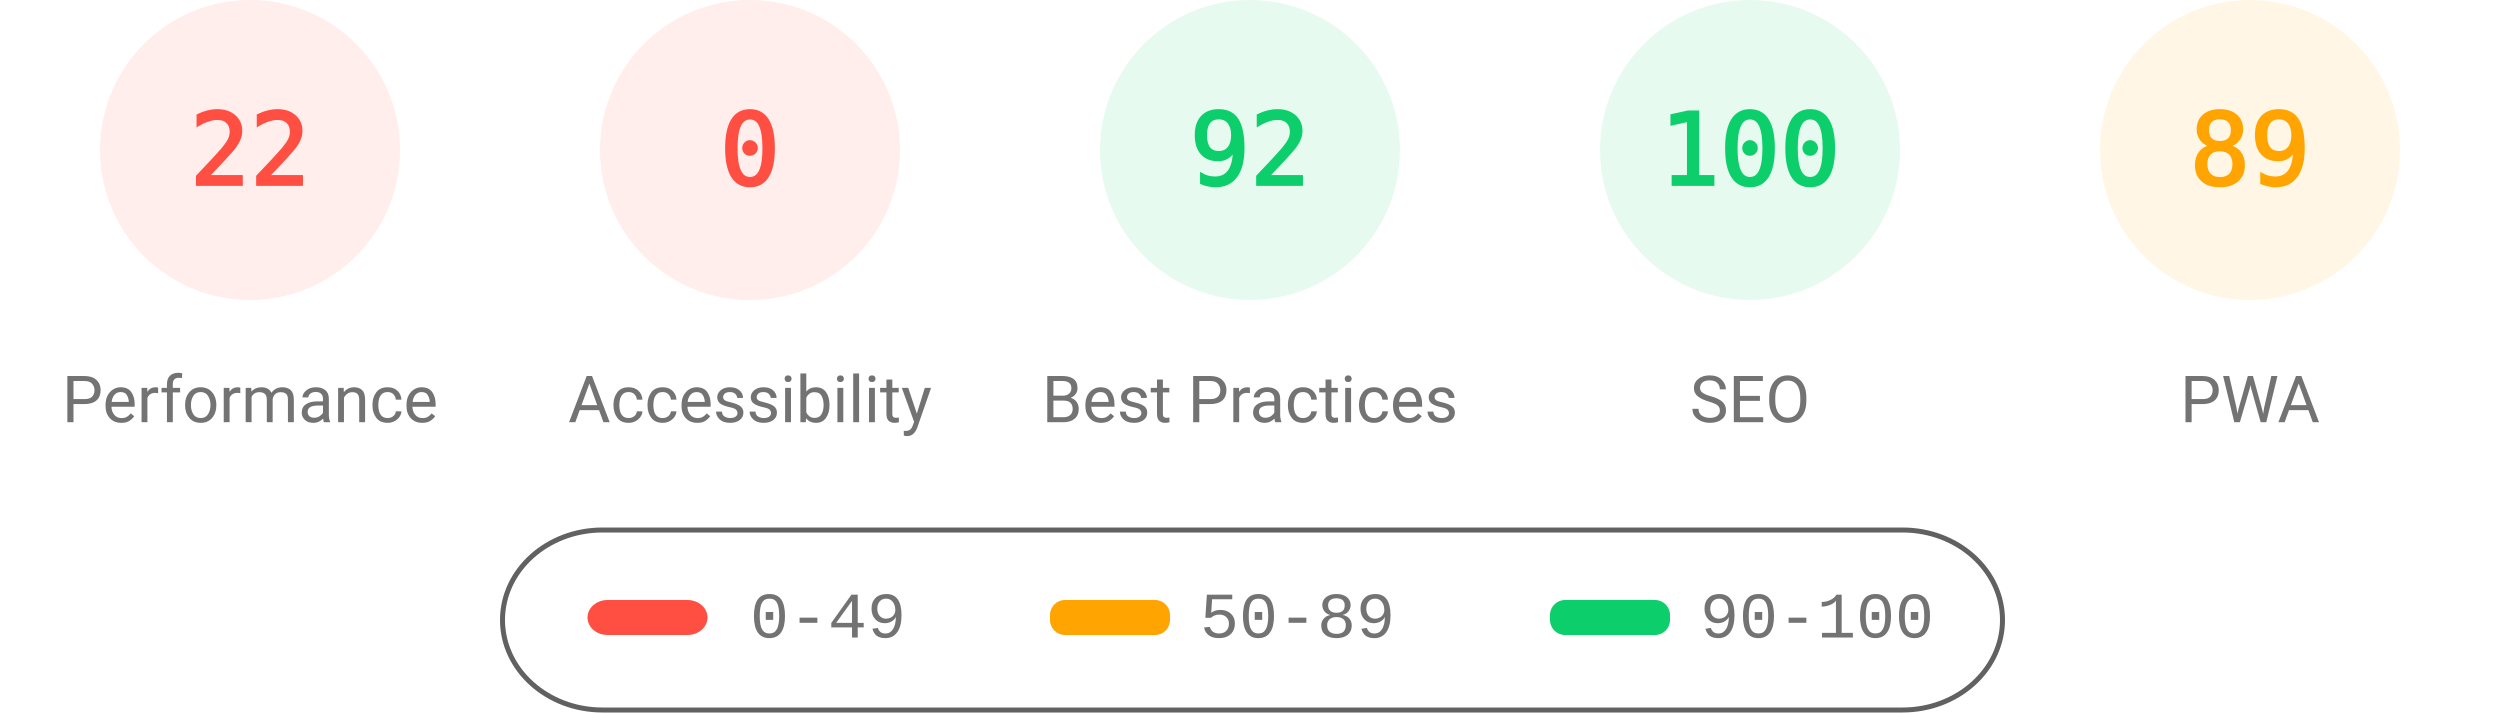
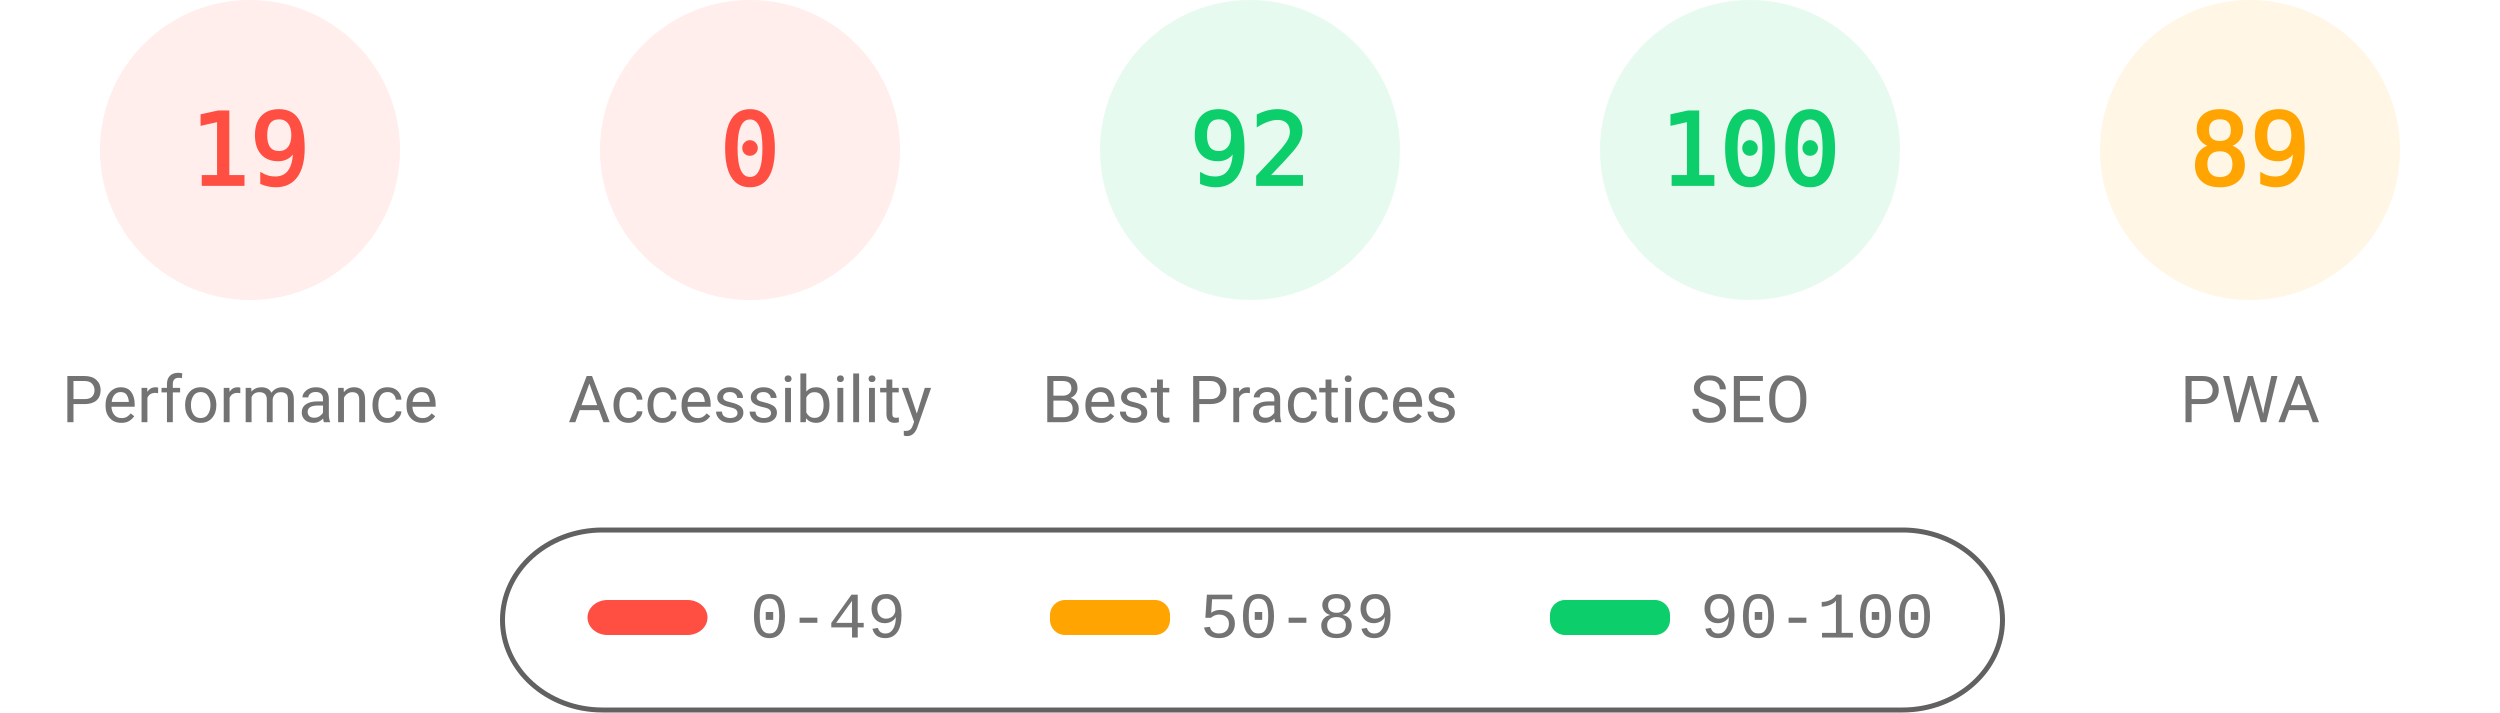
<svg xmlns="http://www.w3.org/2000/svg" fill="none" width="1000" height="285">
  <style>.gauge-base{opacity:.1}.gauge-arc{fill:none;animation-delay:250ms;stroke-linecap:round;transform:rotate(-90deg);transform-origin:100px 60px;animation:load-gauge 1s ease forwards}.guage-text{font-size:40px;font-family:monospace;text-align:center}.guage-red{color:#ff4e42;fill:#ff4e42;stroke:#ff4e42}.guage-orange{color:#ffa400;fill:#ffa400;stroke:#ffa400}.guage-green{color:#0cce6b;fill:#0cce6b;stroke:#0cce6b}.guage-undefined{color:#5c5c5c;fill:#5c5c5c;stroke:#5c5c5c}.guage-title{color:#737373;fill:#737373;stroke:none;font-size:26px;line-height:26px;font-family:Roboto,Halvetica,Arial,sans-serif}@keyframes load-gauge{from{stroke-dasharray:0 352.858}}</style>
  <svg class="guage-div guage-perf guage-red" viewBox="0 0 200 200" width="200" height="200">
    <circle class="gauge-base" r="56" cx="100" cy="60" stroke-width="8" />
-     <circle class="gauge-arc guage-arc-1" r="56" cx="100" cy="60" stroke-width="8" style="stroke-dasharray:77.409,351.858" />
-     <text class="guage-text" x="100" y="60" alignment-baseline="central" dominant-baseline="central" text-anchor="middle">22</text>
+     <circle class="gauge-arc guage-arc-1" r="56" cx="100" cy="60" stroke-width="8" style="stroke-dasharray:66.853,351.858" />
+     <text class="guage-text" x="100" y="60" alignment-baseline="central" dominant-baseline="central" text-anchor="middle">19</text>
    <text class="guage-title" x="100" y="160" alignment-baseline="central" dominant-baseline="central" text-anchor="middle">Performance</text>
  </svg>
  <svg class="guage-div guage-acc guage-red" viewBox="0 0 200 200" width="200" height="200" x="200">
    <circle class="gauge-base" r="56" cx="100" cy="60" stroke-width="8" />
    <circle class="gauge-arc guage-arc-2" r="56" cx="100" cy="60" stroke-width="8" style="stroke-dasharray:0,351.858" />
    <text class="guage-text" x="100" y="60" alignment-baseline="central" dominant-baseline="central" text-anchor="middle">0</text>
    <text class="guage-title" x="100" y="160" alignment-baseline="central" dominant-baseline="central" text-anchor="middle">Accessibility</text>
  </svg>
  <svg class="guage-div guage-best guage-green" viewBox="0 0 200 200" width="200" height="200" x="400">
    <circle class="gauge-base" r="56" cx="100" cy="60" stroke-width="8" />
    <circle class="gauge-arc guage-arc-3" r="56" cx="100" cy="60" stroke-width="8" style="stroke-dasharray:323.709,351.858" />
    <text class="guage-text" x="100" y="60" alignment-baseline="central" dominant-baseline="central" text-anchor="middle">92</text>
    <text class="guage-title" x="100" y="160" alignment-baseline="central" dominant-baseline="central" text-anchor="middle">Best Practices</text>
  </svg>
  <svg class="guage-div guage-seo guage-green" viewBox="0 0 200 200" width="200" height="200" x="600">
    <circle class="gauge-base" r="56" cx="100" cy="60" stroke-width="8" />
    <circle class="gauge-arc guage-arc-4" r="56" cx="100" cy="60" stroke-width="8" style="stroke-dasharray:351.858,351.858" />
    <text class="guage-text" x="100" y="60" alignment-baseline="central" dominant-baseline="central" text-anchor="middle">100</text>
    <text class="guage-title" x="100" y="160" alignment-baseline="central" dominant-baseline="central" text-anchor="middle">SEO</text>
  </svg>
  <svg class="guage-div guage-pwa guage-orange" viewBox="0 0 200 200" width="200" height="200" x="800">
    <circle class="gauge-base" r="56" cx="100" cy="60" stroke-width="8" />
    <circle class="gauge-arc guage-arc-4" r="56" cx="100" cy="60" stroke-width="8" style="stroke-dasharray:313.154,351.858" />
    <text class="guage-text" x="100" y="60" alignment-baseline="central" dominant-baseline="central" text-anchor="middle">89</text>
    <text class="guage-title" x="100" y="160" alignment-baseline="central" dominant-baseline="central" text-anchor="middle">PWA</text>
  </svg>
  <svg width="604" height="76" x="200" y="210">
    <path fill="none" id="canvas_background" d="M-1-1h604v80H-1z" />
    <rect fill-opacity="0" stroke="#616161" stroke-width="2" rx="40" id="svg_2" height="72" width="600" y="2" x="1" fill="#000" />
    <rect stroke="#000" rx="8" id="svg_3" height="14" width="48" y="30" x="35" stroke-opacity="null" stroke-width="0" fill="#ff4e42" />
    <rect stroke="#000" rx="6" id="svg_4" height="14" width="48" y="30" x="220" stroke-opacity="null" stroke-width="0" fill="#ffa400" />
    <rect stroke="#000" rx="6" id="svg_5" height="14" width="48" y="30" x="420" stroke-opacity="null" stroke-width="0" fill="#0cce6b" />
    <text xml:space="preserve" text-anchor="start" font-family="'Courier New', Courier, monospace" font-size="26" id="svg_6" y="45" x="100" stroke-opacity="null" stroke-width="0" stroke="#000" fill="#737373">0-49</text>
    <text xml:space="preserve" text-anchor="start" font-family="'Courier New', Courier, monospace" font-size="26" id="svg_7" y="45" x="280" stroke-opacity="null" stroke-width="0" stroke="#000" fill="#737373">50-89</text>
    <text xml:space="preserve" text-anchor="start" font-family="'Courier New', Courier, monospace" font-size="26" id="svg_8" y="45" x="480" stroke-opacity="null" stroke-width="0" stroke="#000" fill="#737373">90-100</text>
  </svg>
</svg>
